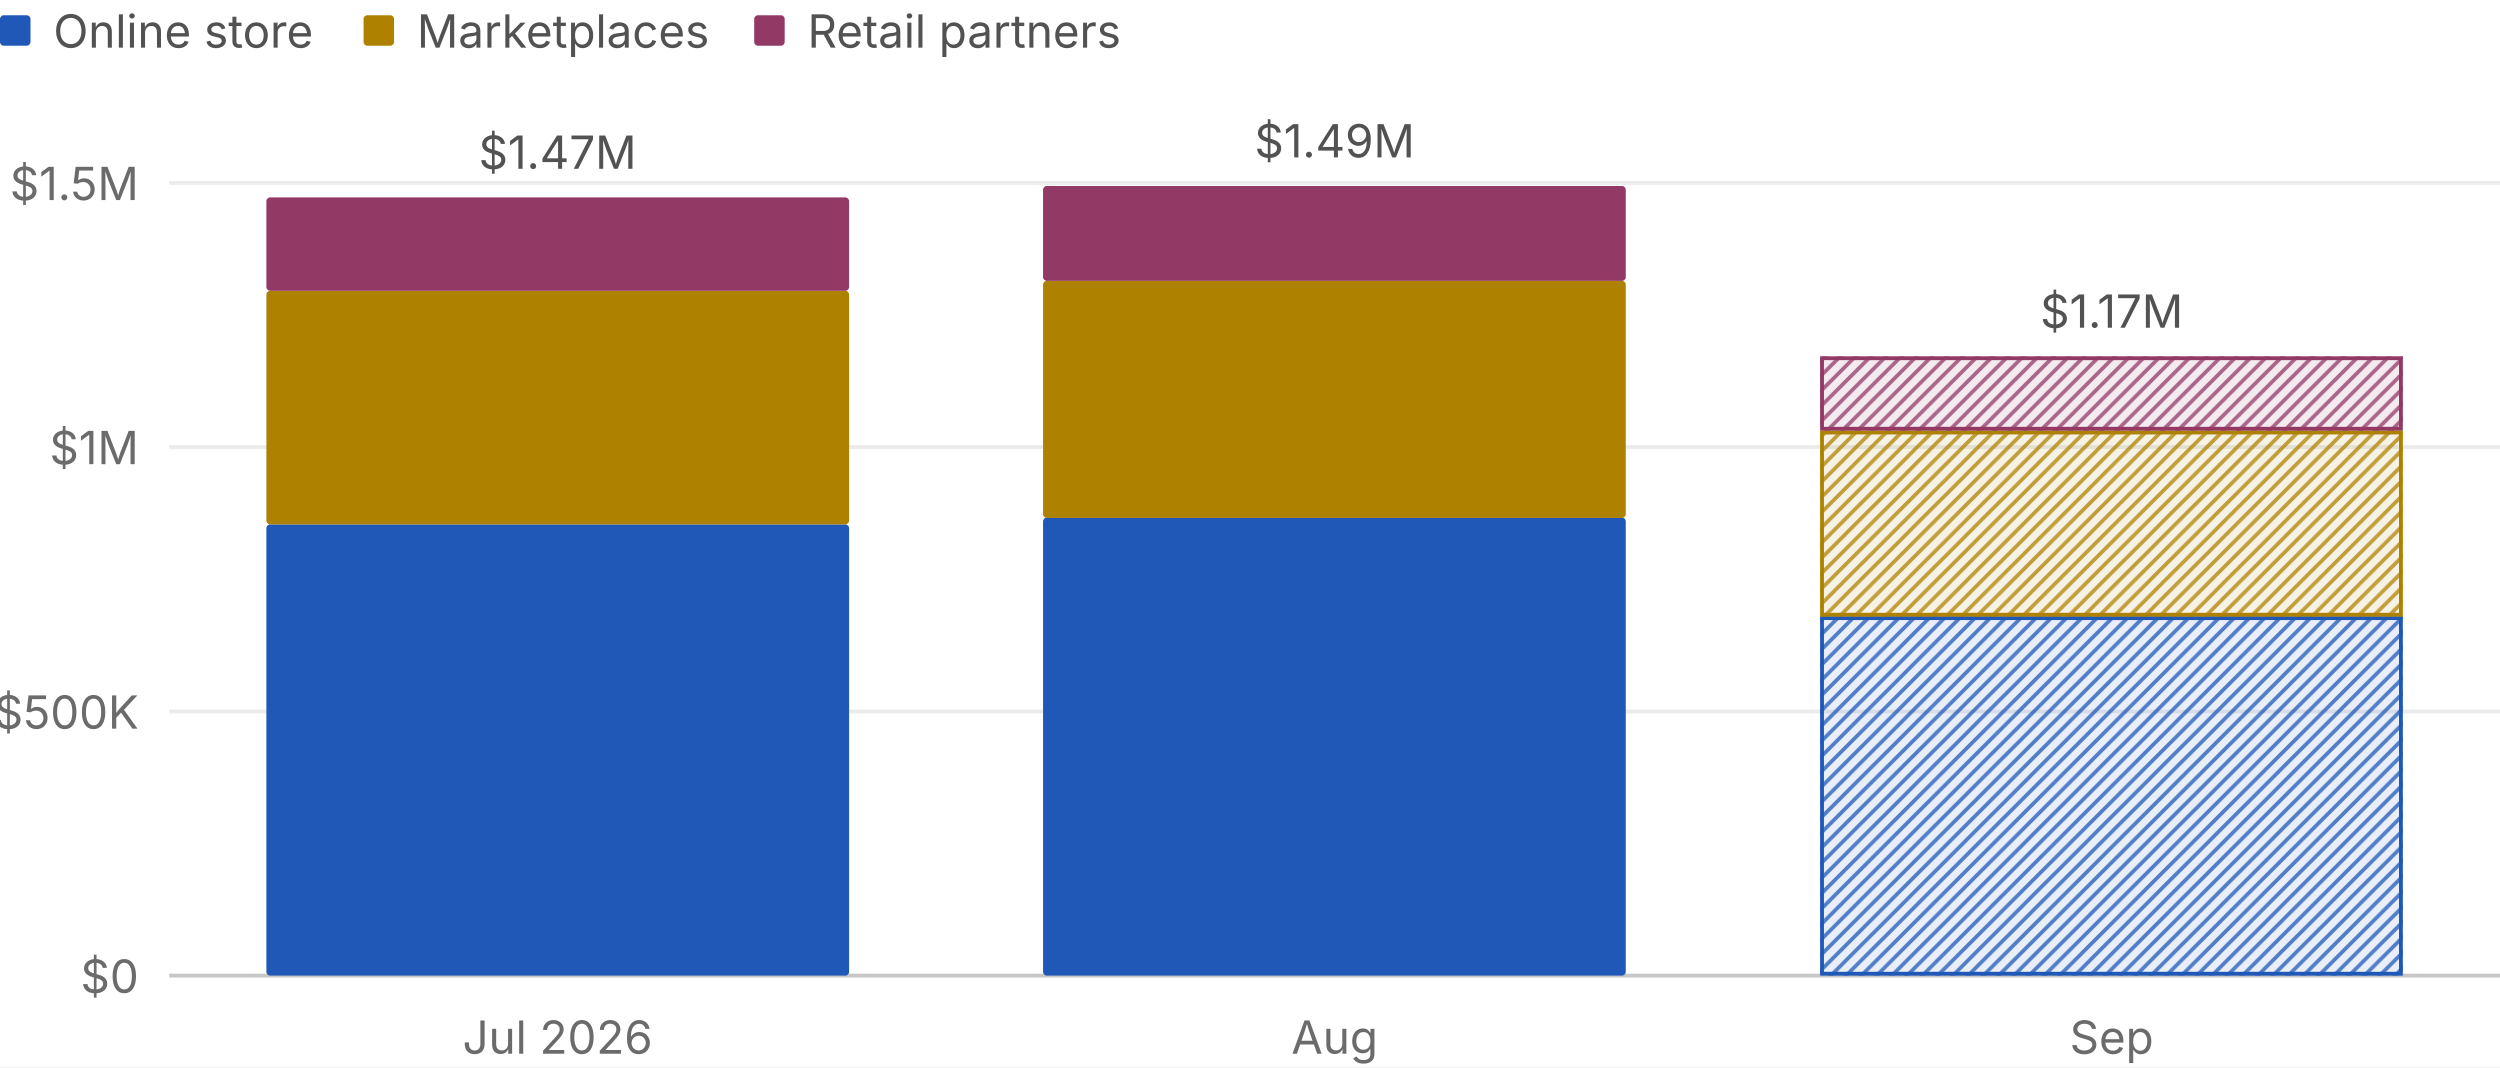
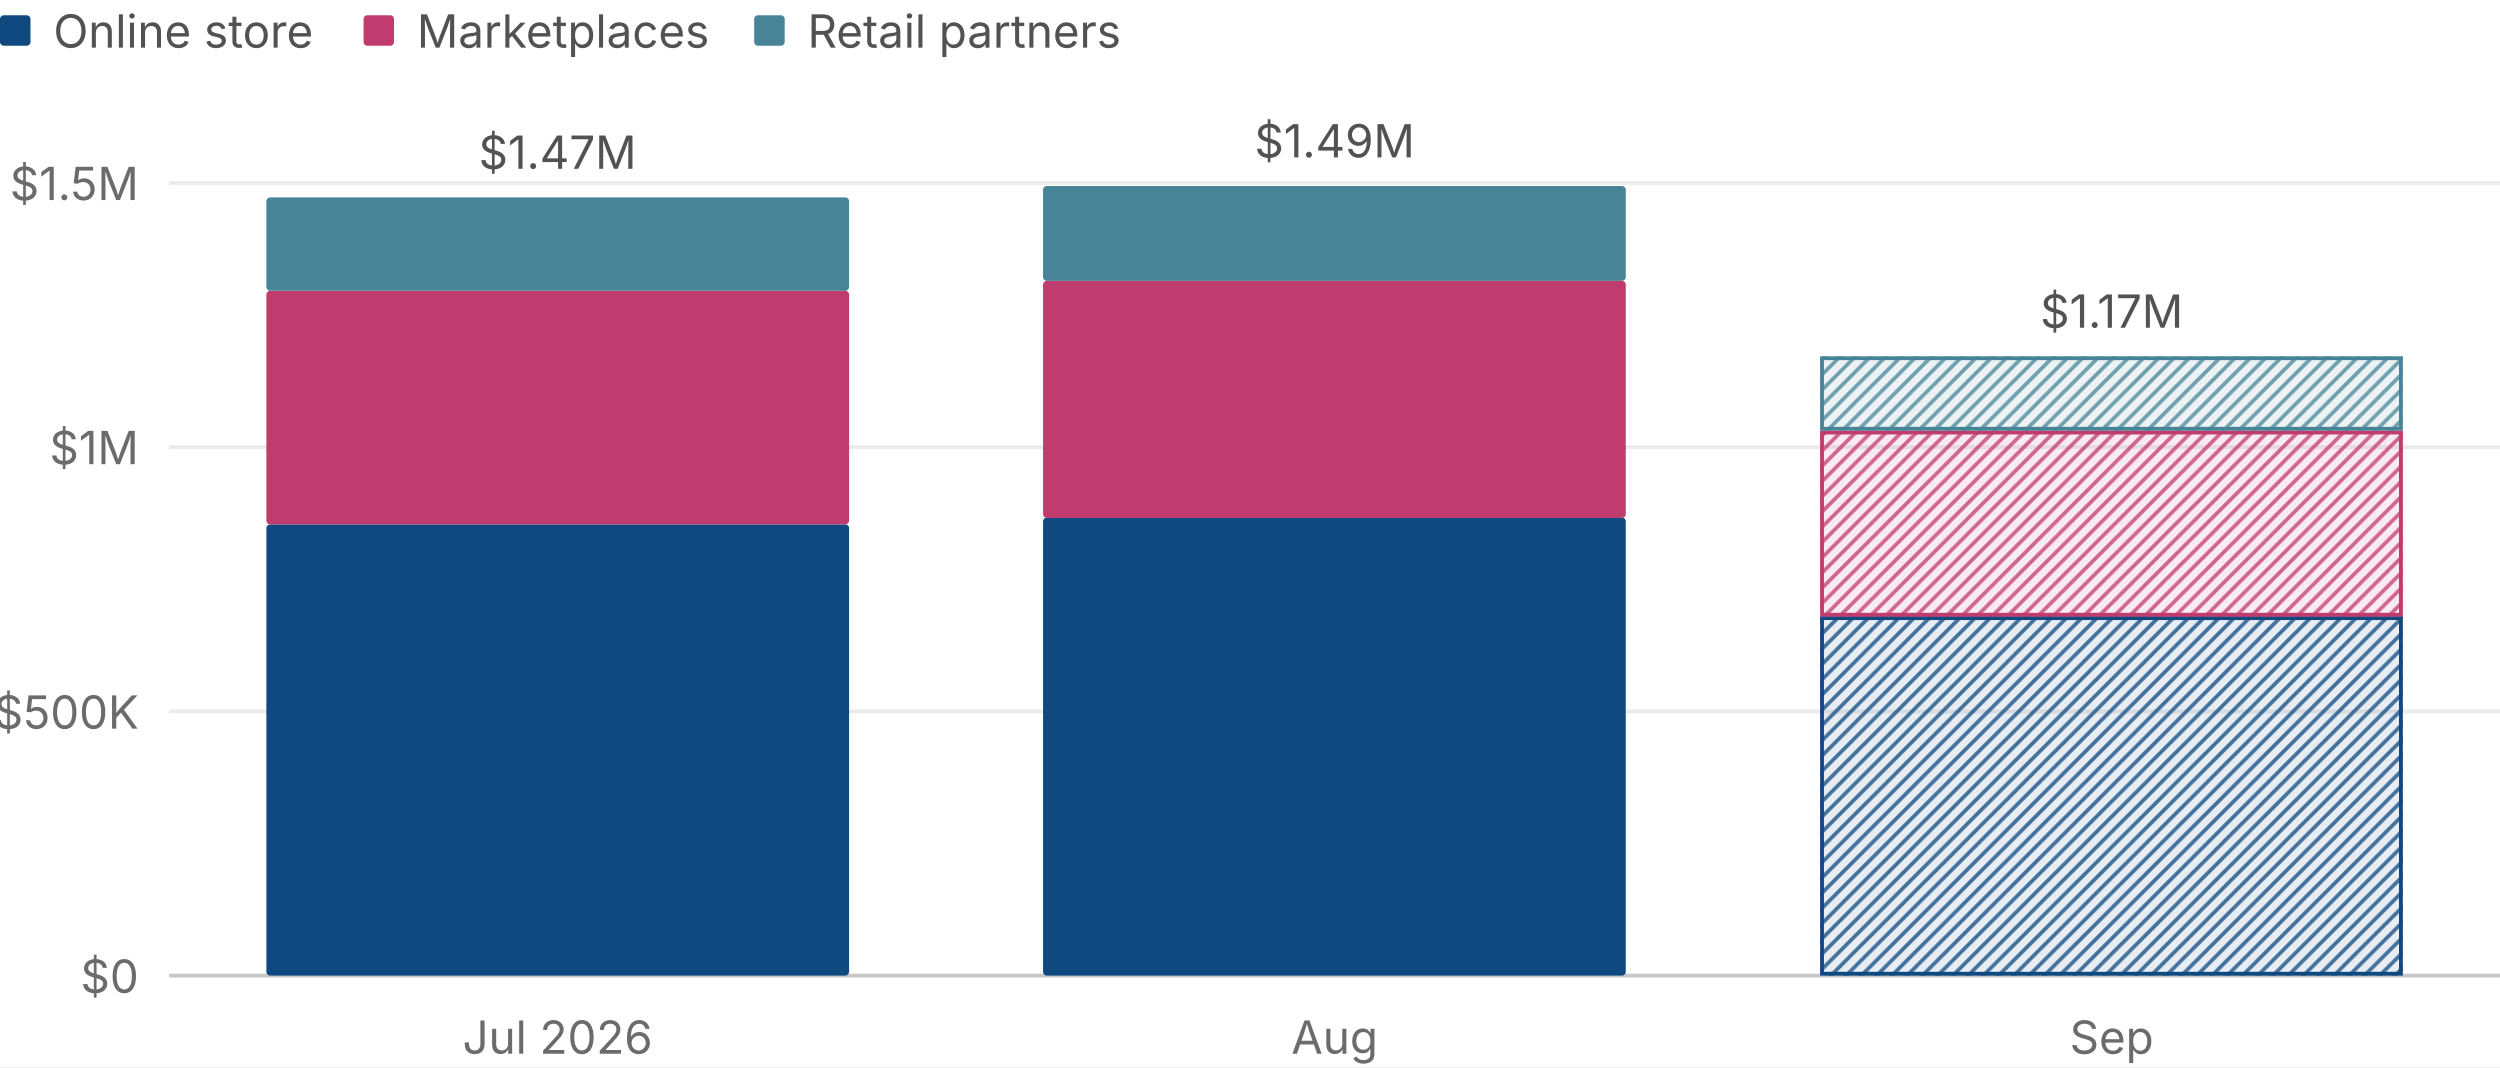
<svg xmlns="http://www.w3.org/2000/svg" font-family="IBM Plex Sans, system-ui, -apple-system, &quot;Segoe UI&quot;, sans-serif" width="656" height="280" viewBox="0 0 656 280" role="img" aria-label="Monthly revenue by channel, third quarter" data-hm-kind="bar" data-hm-o="v" data-hm-band="44.4,656,3" data-hm-plot="44.4,48,656,256">
  <rect width="656" height="280" fill="#ffffff" />
  <g class="hm-key">
-     <rect x="0" y="4" width="8" height="8" rx="1" fill="#1f58b6" />
+     <rect x="0" y="4" width="8" height="8" rx="1" fill="#0f497f" />
    <text x="14" y="12.5" font-size="12" fill="#525252">Online store</text>
-     <rect x="95.4" y="4" width="8" height="8" rx="1" fill="#ae8100" />
+     <rect x="95.4" y="4" width="8" height="8" rx="1" fill="#c03b6e" />
    <text x="109.4" y="12.5" font-size="12" fill="#525252">Marketplaces</text>
-     <rect x="197.9" y="4" width="8" height="8" rx="1" fill="#923965" />
+     <rect x="197.9" y="4" width="8" height="8" rx="1" fill="#478497" />
    <text x="211.9" y="12.5" font-size="12" fill="#525252">Retail partners</text>
  </g>
  <defs>
-     <pattern id="hm-p-months_stacked-month-2026-07-01-656-c1" patternUnits="userSpaceOnUse" x="44.4" y="48" width="4" height="4">
-       <path d="M0,4L4,0M-1,1L1,-1M3,5L5,3" fill="none" stroke="#1f58b6" stroke-width="1" />
+     <pattern id="hm-p-months_stacked-month-2026-07-01-656-f1" patternUnits="userSpaceOnUse" x="44.4" y="48" width="4" height="4">
+       <path d="M0,4L4,0M-1,1L1,-1M3,5L5,3" fill="none" stroke="#0f497f" stroke-width="1" />
    </pattern>
-     <pattern id="hm-p-months_stacked-month-2026-07-01-656-c2" patternUnits="userSpaceOnUse" x="44.4" y="48" width="4" height="4">
-       <path d="M0,4L4,0M-1,1L1,-1M3,5L5,3" fill="none" stroke="#ae8100" stroke-width="1" />
+     <pattern id="hm-p-months_stacked-month-2026-07-01-656-f2" patternUnits="userSpaceOnUse" x="44.4" y="48" width="4" height="4">
+       <path d="M0,4L4,0M-1,1L1,-1M3,5L5,3" fill="none" stroke="#c03b6e" stroke-width="1" />
    </pattern>
-     <pattern id="hm-p-months_stacked-month-2026-07-01-656-c3" patternUnits="userSpaceOnUse" x="44.4" y="48" width="4" height="4">
-       <path d="M0,4L4,0M-1,1L1,-1M3,5L5,3" fill="none" stroke="#923965" stroke-width="1" />
+     <pattern id="hm-p-months_stacked-month-2026-07-01-656-f3" patternUnits="userSpaceOnUse" x="44.4" y="48" width="4" height="4">
+       <path d="M0,4L4,0M-1,1L1,-1M3,5L5,3" fill="none" stroke="#478497" stroke-width="1" />
    </pattern>
  </defs>
  <line x1="44.4" y1="256" x2="656" y2="256" stroke="#c7c7c7" />
  <text x="36.4" y="260.5" font-size="12" text-anchor="end" fill="#6b6b6b">$0</text>
  <line x1="44.4" y1="186.7" x2="656" y2="186.7" stroke="#ebebeb" />
  <text x="36.4" y="191.2" font-size="12" text-anchor="end" fill="#6b6b6b">$500K</text>
  <line x1="44.4" y1="117.3" x2="656" y2="117.3" stroke="#ebebeb" />
  <text x="36.4" y="121.8" font-size="12" text-anchor="end" fill="#6b6b6b">$1M</text>
  <line x1="44.4" y1="48" x2="656" y2="48" stroke="#ebebeb" />
  <text x="36.4" y="52.5" font-size="12" text-anchor="end" fill="#6b6b6b">$1.5M</text>
-   <rect x="69.9" y="137.6" width="152.9" height="118.4" rx="1" fill="#1f58b6" />
-   <rect x="69.9" y="76.3" width="152.9" height="61.3" rx="1" fill="#ae8100" />
-   <rect x="69.9" y="51.8" width="152.9" height="24.5" rx="1" fill="#923965" />
+   <rect x="69.9" y="137.6" width="152.9" height="118.4" rx="1" fill="#0f497f" />
+   <rect x="69.9" y="76.3" width="152.9" height="61.3" rx="1" fill="#c03b6e" />
+   <rect x="69.9" y="51.8" width="152.9" height="24.5" rx="1" fill="#478497" />
  <text x="146.3" y="44.3" font-size="12" text-anchor="middle" fill="#525252">$1.47M</text>
-   <rect x="273.7" y="135.8" width="152.9" height="120.2" rx="1" fill="#1f58b6" />
-   <rect x="273.7" y="73.7" width="152.9" height="62.2" rx="1" fill="#ae8100" />
-   <rect x="273.7" y="48.8" width="152.9" height="24.9" rx="1" fill="#923965" />
+   <rect x="273.7" y="135.8" width="152.9" height="120.2" rx="1" fill="#0f497f" />
+   <rect x="273.7" y="73.7" width="152.9" height="62.2" rx="1" fill="#c03b6e" />
+   <rect x="273.7" y="48.8" width="152.9" height="24.9" rx="1" fill="#478497" />
  <text x="350.2" y="41.3" font-size="12" text-anchor="middle" fill="#525252">$1.49M</text>
-   <rect x="477.6" y="161.7" width="152.9" height="94.3" fill="#1f58b6" fill-opacity="0.1" />
-   <rect x="477.6" y="161.7" width="152.9" height="94.3" fill="url(#hm-p-months_stacked-month-2026-07-01-656-c1)" opacity="0.75" />
-   <rect x="478.1" y="162.2" width="151.9" height="93.3" fill="none" stroke="#1f58b6" stroke-width="1" />
-   <rect x="477.6" y="113" width="152.9" height="48.8" fill="#ae8100" fill-opacity="0.1" />
-   <rect x="477.6" y="113" width="152.9" height="48.8" fill="url(#hm-p-months_stacked-month-2026-07-01-656-c2)" opacity="0.75" />
-   <rect x="478.1" y="113.5" width="151.9" height="47.8" fill="none" stroke="#ae8100" stroke-width="1" />
-   <rect x="477.6" y="93.5" width="152.9" height="19.5" fill="#923965" fill-opacity="0.1" />
-   <rect x="477.6" y="93.5" width="152.9" height="19.5" fill="url(#hm-p-months_stacked-month-2026-07-01-656-c3)" opacity="0.75" />
-   <rect x="478.1" y="94" width="151.9" height="18.5" fill="none" stroke="#923965" stroke-width="1" />
+   <rect x="477.6" y="161.7" width="152.9" height="94.3" fill="#0f497f" fill-opacity="0.1" />
+   <rect x="477.6" y="161.7" width="152.9" height="94.3" fill="url(#hm-p-months_stacked-month-2026-07-01-656-f1)" opacity="0.75" />
+   <rect x="478.1" y="162.2" width="151.9" height="93.3" fill="none" stroke="#0f497f" stroke-width="1" />
+   <rect x="477.6" y="113" width="152.9" height="48.8" fill="#c03b6e" fill-opacity="0.1" />
+   <rect x="477.6" y="113" width="152.9" height="48.8" fill="url(#hm-p-months_stacked-month-2026-07-01-656-f2)" opacity="0.75" />
+   <rect x="478.1" y="113.5" width="151.9" height="47.8" fill="none" stroke="#c03b6e" stroke-width="1" />
+   <rect x="477.6" y="93.5" width="152.9" height="19.5" fill="#478497" fill-opacity="0.1" />
+   <rect x="477.6" y="93.5" width="152.9" height="19.5" fill="url(#hm-p-months_stacked-month-2026-07-01-656-f3)" opacity="0.75" />
+   <rect x="478.1" y="94" width="151.9" height="18.5" fill="none" stroke="#478497" stroke-width="1" />
  <text x="554.1" y="86" font-size="12" text-anchor="middle" fill="#525252">$1.17M</text>
  <text x="146.3" y="276.5" font-size="12" text-anchor="middle" fill="#6b6b6b">Jul 2026</text>
  <text x="350.2" y="276.5" font-size="12" text-anchor="middle" fill="#6b6b6b">Aug</text>
  <text x="554.1" y="276.5" font-size="12" text-anchor="middle" fill="#6b6b6b">Sep</text>
</svg>
